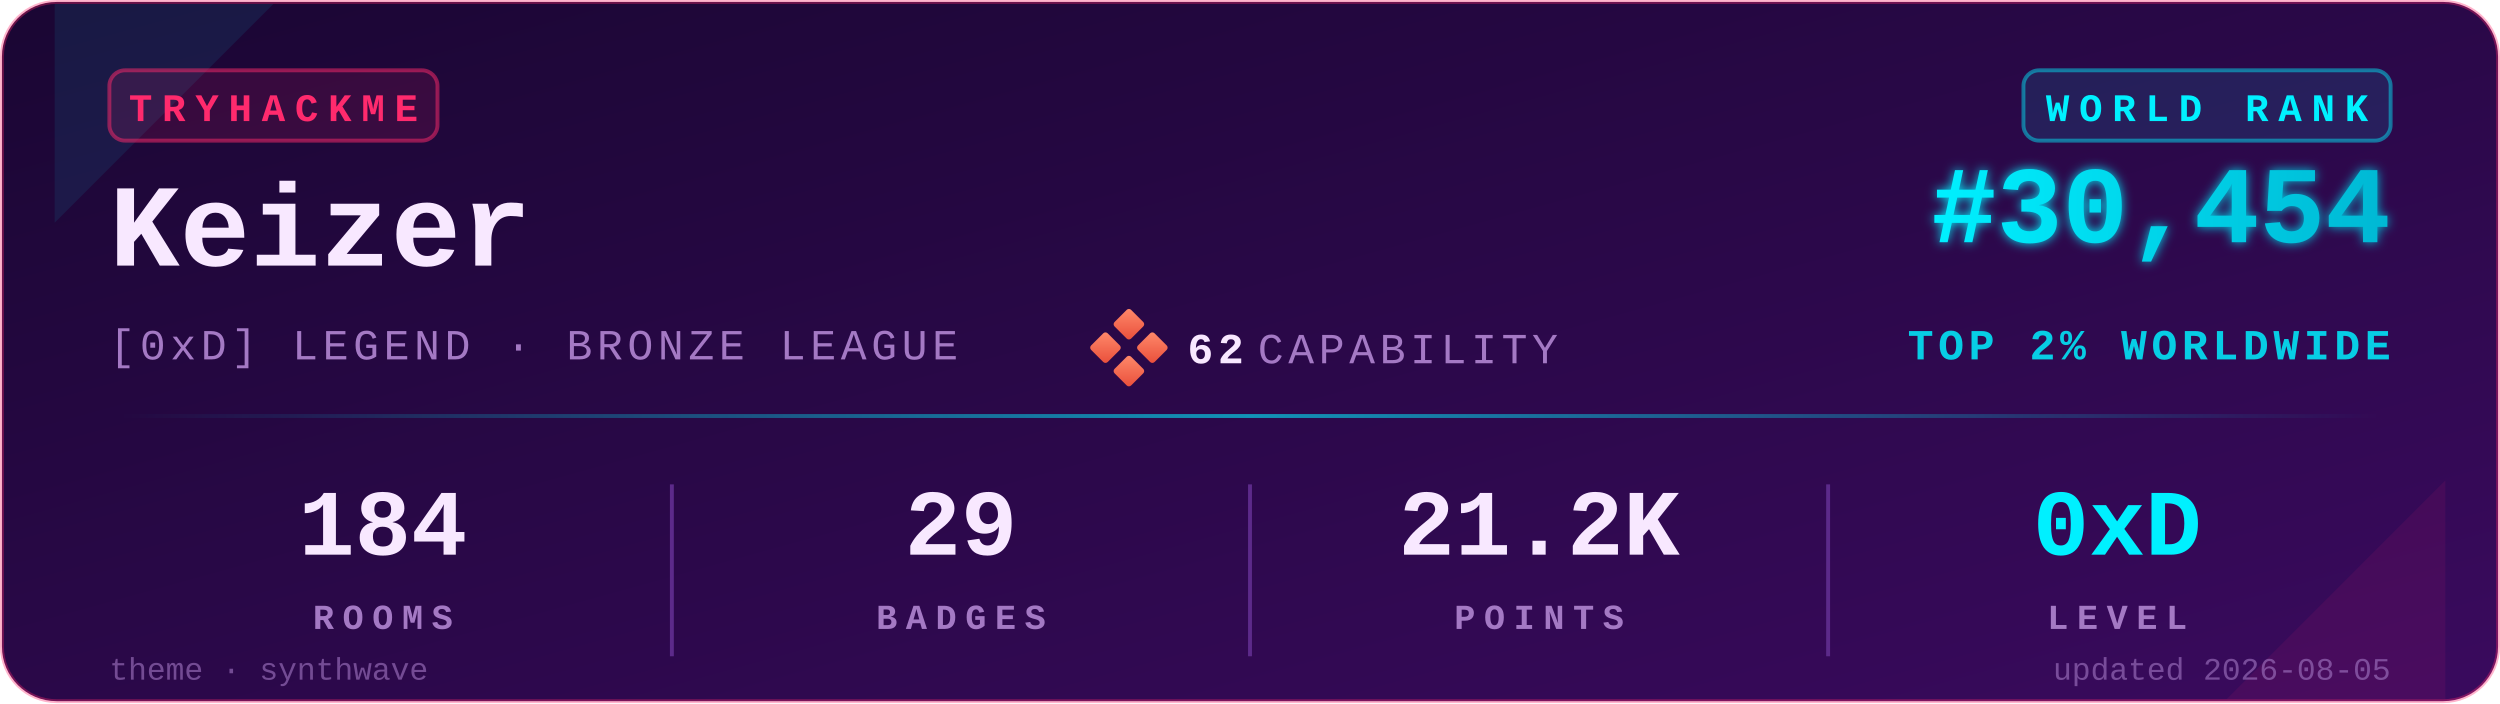
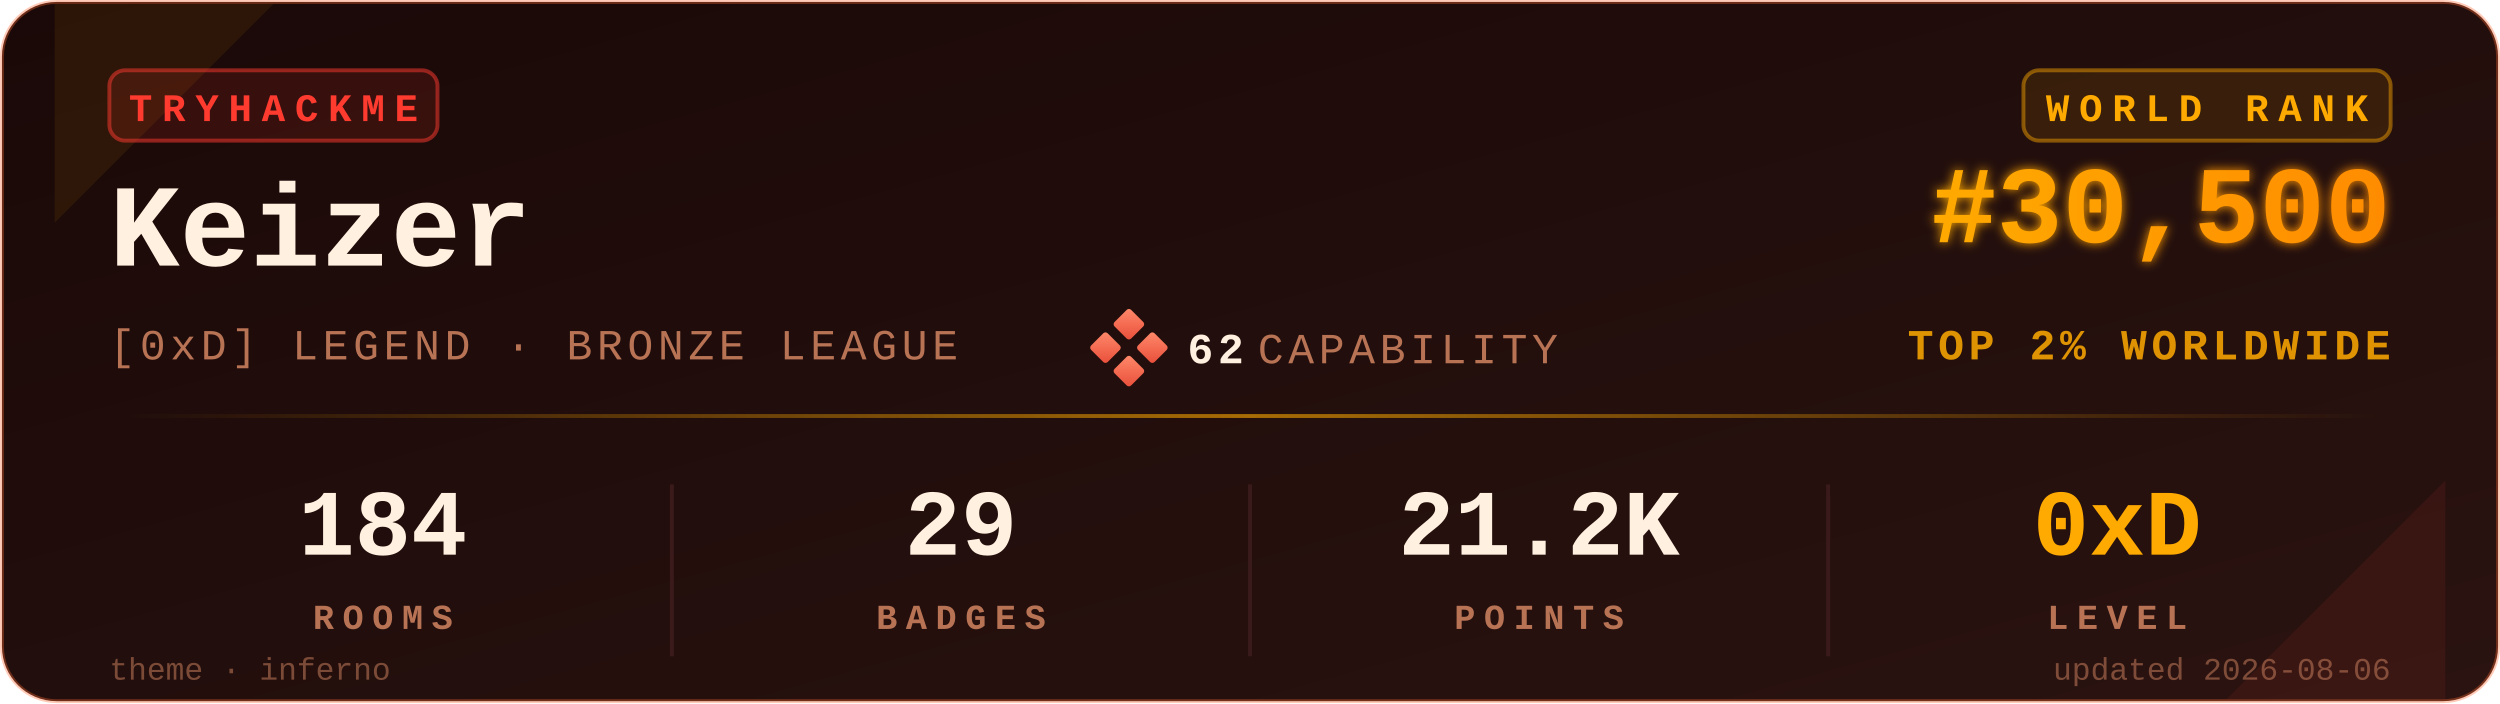
<svg xmlns="http://www.w3.org/2000/svg" viewBox="0 0 640 180" width="640" height="180" role="img" aria-label="TryHackMe stats for Keizer">
  <defs>
    <linearGradient id="bgGrad" x1="0" y1="0" x2="1" y2="1">
-       <stop offset="0%" stop-color="#1a0633" />
-       <stop offset="100%" stop-color="#3a0a5e" />
+       <stop offset="0%" stop-color="#1a0908" />
+       <stop offset="100%" stop-color="#2a1310" />
    </linearGradient>
    <linearGradient id="rankGrad" x1="0" y1="0" x2="1" y2="0">
-       <stop offset="0%" stop-color="#00F0FF" />
-       <stop offset="100%" stop-color="#00B8D4" />
+       <stop offset="0%" stop-color="#FFAA00" />
+       <stop offset="100%" stop-color="#FF8C00" />
    </linearGradient>
    <linearGradient id="accentGrad" x1="0" y1="0" x2="1" y2="0">
-       <stop offset="0%" stop-color="#00F0FF" stop-opacity="0" />
-       <stop offset="50%" stop-color="#00F0FF" stop-opacity="0.6" />
-       <stop offset="100%" stop-color="#00F0FF" stop-opacity="0" />
+       <stop offset="0%" stop-color="#FFAA00" stop-opacity="0" />
+       <stop offset="50%" stop-color="#FFAA00" stop-opacity="0.6" />
+       <stop offset="100%" stop-color="#FFAA00" stop-opacity="0" />
    </linearGradient>
    <linearGradient id="capGrad" x1="0" y1="0" x2="1" y2="1">
      <stop offset="0%" stop-color="#ff8a6b" />
      <stop offset="100%" stop-color="#e94e3a" />
    </linearGradient>
    <filter id="glow" x="-20%" y="-20%" width="140%" height="140%">
      <feGaussianBlur stdDeviation="1.4" result="b" />
      <feMerge>
        <feMergeNode in="b" />
        <feMergeNode in="SourceGraphic" />
      </feMerge>
    </filter>
  </defs>
-   <rect x="0.5" y="0.5" width="639" height="179" rx="14" ry="14" fill="url(#bgGrad)" stroke="#FF2A6D" stroke-opacity="0.35" stroke-width="1" />
-   <path d="M 14,1 L 70,1 L 14,57 Z" fill="#00F0FF" opacity="0.08" />
-   <path d="M 626,179 L 570,179 L 626,123 Z" fill="#FF2A6D" opacity="0.08" />
+   <rect x="0.5" y="0.5" width="639" height="179" rx="14" ry="14" fill="url(#bgGrad)" stroke="#FF6B35" stroke-opacity="0.35" stroke-width="1" />
+   <path d="M 14,1 L 70,1 L 14,57 Z" fill="#FFAA00" opacity="0.08" />
+   <path d="M 626,179 L 570,179 L 626,123 Z" fill="#FF3B30" opacity="0.08" />
  <g transform="translate(28,18)">
-     <rect x="0" y="0" width="84" height="18" rx="4" ry="4" fill="#FF2A6D" fill-opacity="0.12" stroke="#FF2A6D" stroke-opacity="0.5" />
-     <text x="42" y="13" fill="#FF2A6D" font-family="ui-monospace,'SF Mono','Menlo','Cascadia Code','Consolas','Liberation Mono',monospace" font-size="10" font-weight="700" letter-spacing="2.5" text-anchor="middle">TRYHACKME</text>
+     <rect x="0" y="0" width="84" height="18" rx="4" ry="4" fill="#FF3B30" fill-opacity="0.12" stroke="#FF3B30" stroke-opacity="0.5" />
+     <text x="42" y="13" fill="#FF3B30" font-family="ui-monospace,'SF Mono','Menlo','Cascadia Code','Consolas','Liberation Mono',monospace" font-size="10" font-weight="700" letter-spacing="2.5" text-anchor="middle">TRYHACKME</text>
  </g>
-   <text x="28" y="68" fill="#F8E8FF" font-family="ui-monospace,'SF Mono','Menlo','Cascadia Code','Consolas','Liberation Mono',monospace" font-size="30" font-weight="700">Keizer</text>
-   <text x="28" y="92" fill="#A479C4" font-family="ui-monospace,'SF Mono','Menlo','Cascadia Code','Consolas','Liberation Mono',monospace" font-size="11" font-weight="500" letter-spacing="1.2">[0xD] LEGEND · BRONZE LEAGUE</text>
+   <text x="28" y="68" fill="#FFF0E0" font-family="ui-monospace,'SF Mono','Menlo','Cascadia Code','Consolas','Liberation Mono',monospace" font-size="30" font-weight="700">Keizer</text>
+   <text x="28" y="92" fill="#B87355" font-family="ui-monospace,'SF Mono','Menlo','Cascadia Code','Consolas','Liberation Mono',monospace" font-size="11" font-weight="500" letter-spacing="1.2">[0xD] LEGEND · BRONZE LEAGUE</text>
  <g transform="translate(280,80)">
    <rect x="6" y="0" width="6" height="6" rx="0.8" fill="url(#capGrad)" transform="rotate(45 9 3)" />
    <rect x="0" y="6" width="6" height="6" rx="0.8" fill="url(#capGrad)" transform="rotate(45 3 9)" />
    <rect x="12" y="6" width="6" height="6" rx="0.8" fill="url(#capGrad)" transform="rotate(45 15 9)" />
    <rect x="6" y="12" width="6" height="6" rx="0.8" fill="url(#capGrad)" transform="rotate(45 9 15)" />
-     <text x="24" y="13" fill="#F8E8FF" font-family="ui-monospace,'SF Mono','Menlo','Cascadia Code','Consolas','Liberation Mono',monospace" font-size="11" font-weight="700" letter-spacing="1.2">62</text>
-     <text x="42" y="13" fill="#A479C4" font-family="ui-monospace,'SF Mono','Menlo','Cascadia Code','Consolas','Liberation Mono',monospace" font-size="11" font-weight="500" letter-spacing="1.2">CAPABILITY</text>
+     <text x="24" y="13" fill="#FFF0E0" font-family="ui-monospace,'SF Mono','Menlo','Cascadia Code','Consolas','Liberation Mono',monospace" font-size="11" font-weight="700" letter-spacing="1.2">62</text>
+     <text x="42" y="13" fill="#B87355" font-family="ui-monospace,'SF Mono','Menlo','Cascadia Code','Consolas','Liberation Mono',monospace" font-size="11" font-weight="500" letter-spacing="1.2">CAPABILITY</text>
  </g>
  <g transform="translate(612,18)">
-     <rect x="-94" y="0" width="94" height="18" rx="4" ry="4" fill="#00F0FF" fill-opacity="0.10" stroke="#00F0FF" stroke-opacity="0.45" />
-     <text x="-47" y="13" fill="#00F0FF" font-family="ui-monospace,'SF Mono','Menlo','Cascadia Code','Consolas','Liberation Mono',monospace" font-size="10" font-weight="700" letter-spacing="2.5" text-anchor="middle">WORLD RANK</text>
+     <rect x="-94" y="0" width="94" height="18" rx="4" ry="4" fill="#FFAA00" fill-opacity="0.10" stroke="#FFAA00" stroke-opacity="0.45" />
+     <text x="-47" y="13" fill="#FFAA00" font-family="ui-monospace,'SF Mono','Menlo','Cascadia Code','Consolas','Liberation Mono',monospace" font-size="10" font-weight="700" letter-spacing="2.5" text-anchor="middle">WORLD RANK</text>
  </g>
-   <text x="612" y="62" fill="url(#rankGrad)" font-family="ui-monospace,'SF Mono','Menlo','Cascadia Code','Consolas','Liberation Mono',monospace" font-size="28" font-weight="700" text-anchor="end" filter="url(#glow)">#30,454</text>
-   <text x="612" y="92" fill="#00F0FF" fill-opacity="0.85" font-family="ui-monospace,'SF Mono','Menlo','Cascadia Code','Consolas','Liberation Mono',monospace" font-size="11" font-weight="600" letter-spacing="1.2" text-anchor="end">TOP 2% WORLDWIDE</text>
+   <text x="612" y="62" fill="url(#rankGrad)" font-family="ui-monospace,'SF Mono','Menlo','Cascadia Code','Consolas','Liberation Mono',monospace" font-size="28" font-weight="700" text-anchor="end" filter="url(#glow)">#30,500</text>
+   <text x="612" y="92" fill="#FFAA00" fill-opacity="0.85" font-family="ui-monospace,'SF Mono','Menlo','Cascadia Code','Consolas','Liberation Mono',monospace" font-size="11" font-weight="600" letter-spacing="1.2" text-anchor="end">TOP 2% WORLDWIDE</text>
  <rect x="28" y="106" width="584" height="1" fill="url(#accentGrad)" />
  <g font-family="ui-monospace,'SF Mono','Menlo','Cascadia Code','Consolas','Liberation Mono',monospace" text-anchor="middle">
-     <text x="98" y="142" fill="#F8E8FF" font-size="24" font-weight="700">184</text>
-     <text x="98" y="161" fill="#A479C4" font-size="9" font-weight="600" letter-spacing="2.2">ROOMS</text>
-     <text x="246" y="142" fill="#F8E8FF" font-size="24" font-weight="700">29</text>
-     <text x="246" y="161" fill="#A479C4" font-size="9" font-weight="600" letter-spacing="2.2">BADGES</text>
-     <text x="394" y="142" fill="#F8E8FF" font-size="24" font-weight="700">21.2K</text>
-     <text x="394" y="161" fill="#A479C4" font-size="9" font-weight="600" letter-spacing="2.2">POINTS</text>
-     <text x="542" y="142" fill="#00F0FF" font-size="24" font-weight="700">0xD</text>
-     <text x="542" y="161" fill="#A479C4" font-size="9" font-weight="600" letter-spacing="2.2">LEVEL</text>
+     <text x="98" y="142" fill="#FFF0E0" font-size="24" font-weight="700">184</text>
+     <text x="98" y="161" fill="#B87355" font-size="9" font-weight="600" letter-spacing="2.2">ROOMS</text>
+     <text x="246" y="142" fill="#FFF0E0" font-size="24" font-weight="700">29</text>
+     <text x="246" y="161" fill="#B87355" font-size="9" font-weight="600" letter-spacing="2.2">BADGES</text>
+     <text x="394" y="142" fill="#FFF0E0" font-size="24" font-weight="700">21.2K</text>
+     <text x="394" y="161" fill="#B87355" font-size="9" font-weight="600" letter-spacing="2.2">POINTS</text>
+     <text x="542" y="142" fill="#FFAA00" font-size="24" font-weight="700">0xD</text>
+     <text x="542" y="161" fill="#B87355" font-size="9" font-weight="600" letter-spacing="2.2">LEVEL</text>
  </g>
-   <line x1="172" y1="124" x2="172" y2="168" stroke="#5C2A8A" stroke-width="1" />
-   <line x1="320" y1="124" x2="320" y2="168" stroke="#5C2A8A" stroke-width="1" />
-   <line x1="468" y1="124" x2="468" y2="168" stroke="#5C2A8A" stroke-width="1" />
-   <text x="28" y="174" fill="#A479C4" fill-opacity="0.6" font-family="ui-monospace,'SF Mono','Menlo','Cascadia Code','Consolas','Liberation Mono',monospace" font-size="8" font-weight="500">theme · synthwave</text>
-   <text x="612" y="174" fill="#A479C4" fill-opacity="0.6" font-family="ui-monospace,'SF Mono','Menlo','Cascadia Code','Consolas','Liberation Mono',monospace" font-size="8" font-weight="500" text-anchor="end">updated 2026-08-05</text>
+   <line x1="172" y1="124" x2="172" y2="168" stroke="#3a1a1a" stroke-width="1" />
+   <line x1="320" y1="124" x2="320" y2="168" stroke="#3a1a1a" stroke-width="1" />
+   <line x1="468" y1="124" x2="468" y2="168" stroke="#3a1a1a" stroke-width="1" />
+   <text x="28" y="174" fill="#B87355" fill-opacity="0.6" font-family="ui-monospace,'SF Mono','Menlo','Cascadia Code','Consolas','Liberation Mono',monospace" font-size="8" font-weight="500">theme · inferno</text>
+   <text x="612" y="174" fill="#B87355" fill-opacity="0.6" font-family="ui-monospace,'SF Mono','Menlo','Cascadia Code','Consolas','Liberation Mono',monospace" font-size="8" font-weight="500" text-anchor="end">updated 2026-08-06</text>
</svg>
